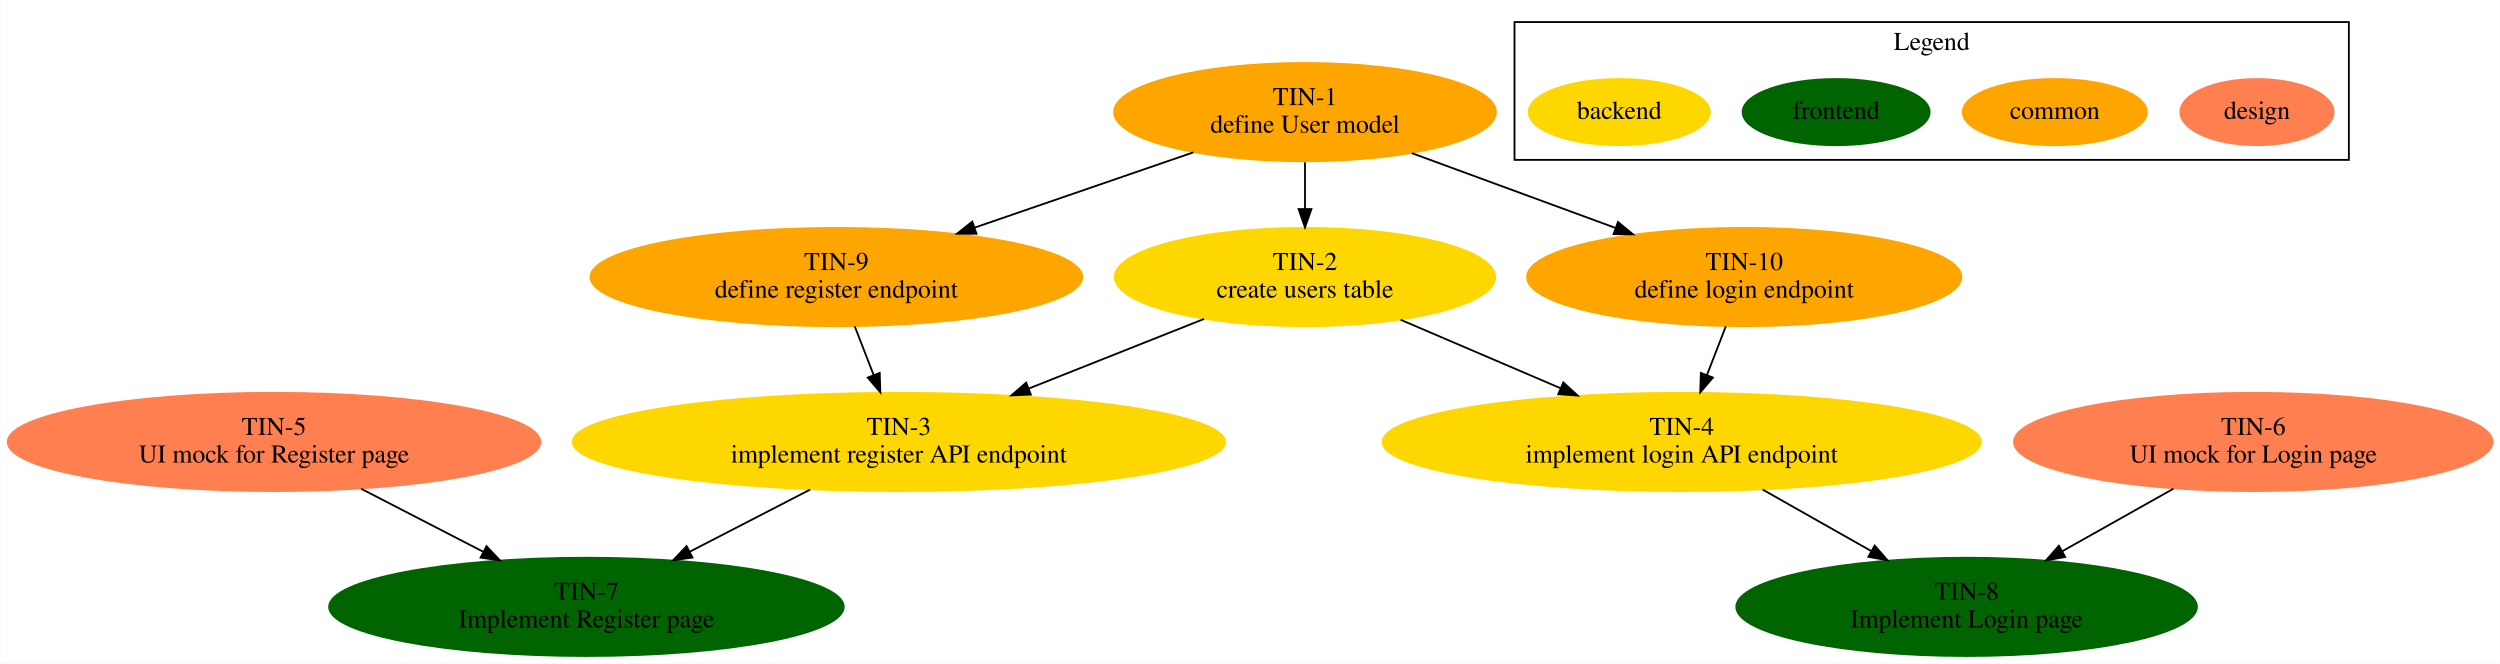
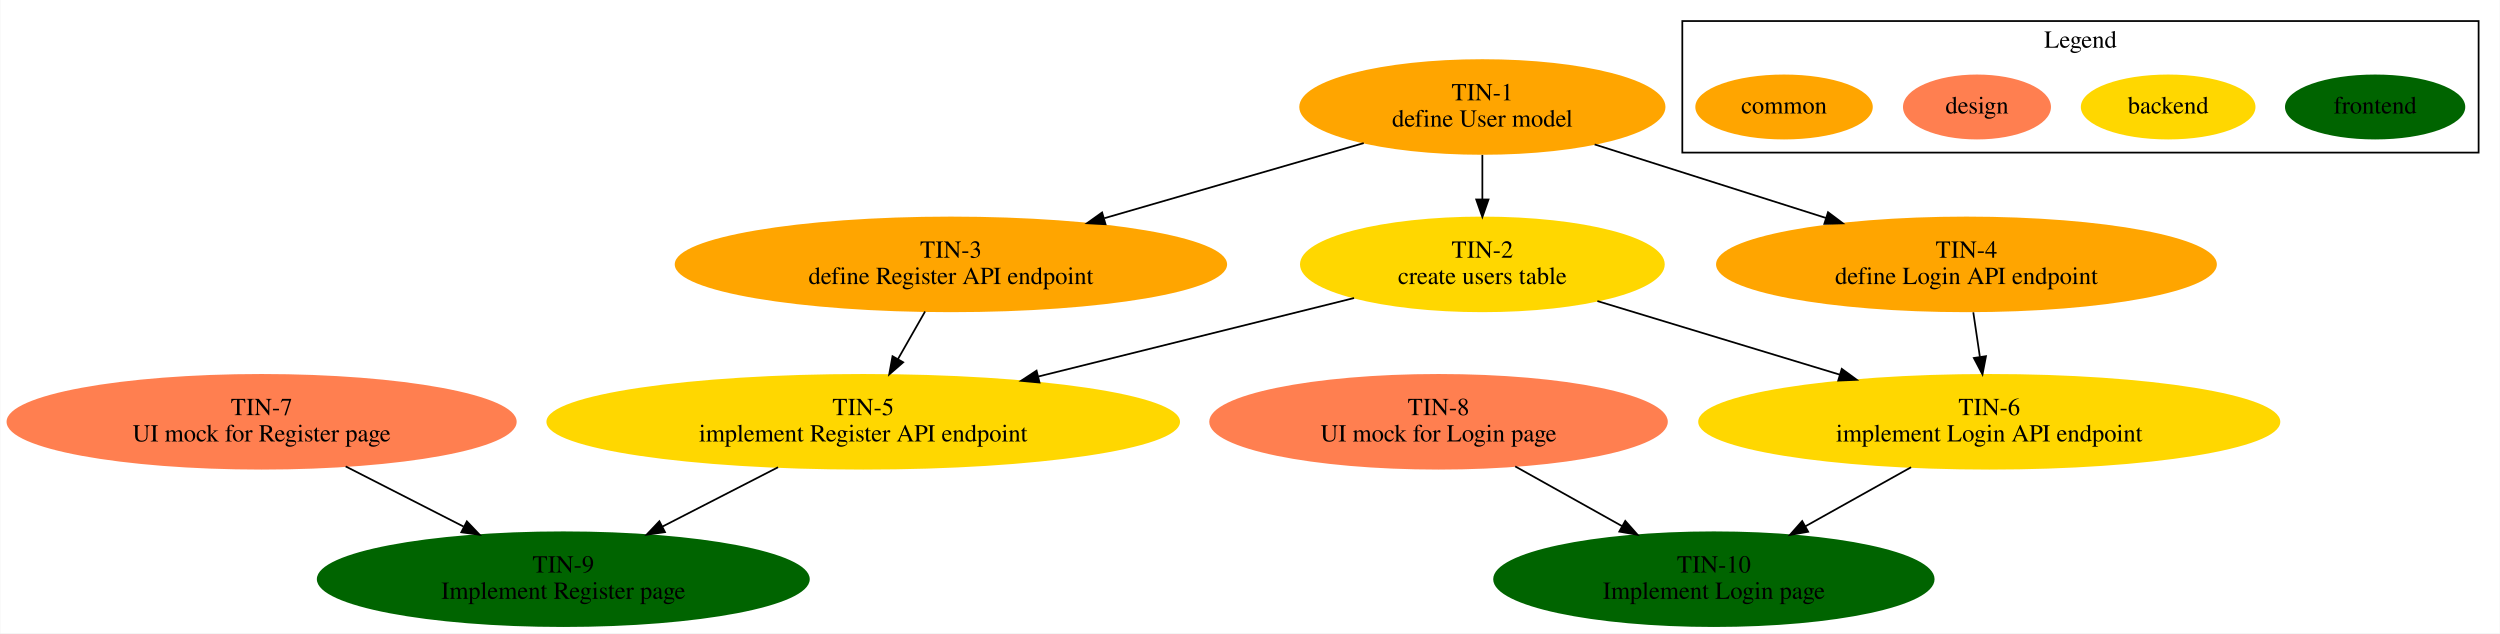
- <svg xmlns="http://www.w3.org/2000/svg" width="1360pt" height="361pt" viewBox="0.00 0.00 1360.06 361.09">
+ <svg xmlns="http://www.w3.org/2000/svg" width="1425pt" height="361pt" viewBox="0.00 0.00 1424.96 361.09">
  <g id="graph0" class="graph" transform="scale(1 1) rotate(0) translate(4 357.09)">
-     <polygon fill="white" stroke="transparent" points="-4,4 -4,-357.09 1356.06,-357.09 1356.06,4 -4,4" />
+     <polygon fill="white" stroke="transparent" points="-4,4 -4,-357.09 1420.96,-357.09 1420.96,4 -4,4" />
    <g id="clust1" class="cluster">
-       <polygon fill="none" stroke="black" points="819.96,-270.09 819.96,-345.09 1273.96,-345.09 1273.96,-270.09 819.96,-270.09" />
-       <text text-anchor="middle" x="1046.96" y="-329.89" font-family="Times,serif" font-size="14.00">Legend</text>
+       <polygon fill="none" stroke="black" points="954.96,-270.09 954.96,-345.09 1408.96,-345.09 1408.96,-270.09 954.96,-270.09" />
+       <text text-anchor="middle" x="1181.96" y="-329.89" font-family="Times,serif" font-size="14.00">Legend</text>
    </g>
    <g id="node1" class="node">
-       <ellipse fill="darkgreen" stroke="darkgreen" cx="1065.96" cy="-26.87" rx="125.32" ry="26.74" />
-       <text text-anchor="middle" x="1065.96" y="-30.67" font-family="Times,serif" font-size="14.00">TIN-8</text>
-       <text text-anchor="middle" x="1065.96" y="-15.67" font-family="Times,serif" font-size="14.00">Implement Login page</text>
+       <ellipse fill="orange" stroke="orange" cx="537.96" cy="-206.35" rx="156.96" ry="26.74" />
+       <text text-anchor="middle" x="537.96" y="-210.15" font-family="Times,serif" font-size="14.00">TIN-3</text>
+       <text text-anchor="middle" x="537.96" y="-195.15" font-family="Times,serif" font-size="14.00">define Register API endpoint</text>
+     </g>
+     <g id="node9" class="node">
+       <ellipse fill="gold" stroke="gold" cx="487.96" cy="-116.61" rx="180.12" ry="26.74" />
+       <text text-anchor="middle" x="487.96" y="-120.41" font-family="Times,serif" font-size="14.00">TIN-5</text>
+       <text text-anchor="middle" x="487.96" y="-105.41" font-family="Times,serif" font-size="14.00">implement Register API endpoint</text>
+     </g>
+     <g id="edge9" class="edge">
+       <path fill="none" stroke="black" d="M523.23,-179.5C518.39,-171.01 512.93,-161.43 507.77,-152.38" />
+       <polygon fill="black" stroke="black" points="510.75,-150.53 502.76,-143.58 504.67,-154 510.75,-150.53" />
    </g>
    <g id="node2" class="node">
-       <ellipse fill="gold" stroke="gold" cx="910.96" cy="-116.61" rx="162.77" ry="26.74" />
-       <text text-anchor="middle" x="910.96" y="-120.41" font-family="Times,serif" font-size="14.00">TIN-4</text>
-       <text text-anchor="middle" x="910.96" y="-105.41" font-family="Times,serif" font-size="14.00">implement login API endpoint</text>
+       <ellipse fill="coral" stroke="coral" cx="815.96" cy="-116.61" rx="130.22" ry="26.74" />
+       <text text-anchor="middle" x="815.96" y="-120.41" font-family="Times,serif" font-size="14.00">TIN-8</text>
+       <text text-anchor="middle" x="815.96" y="-105.41" font-family="Times,serif" font-size="14.00">UI mock for Login page</text>
+     </g>
+     <g id="node6" class="node">
+       <ellipse fill="darkgreen" stroke="darkgreen" cx="972.96" cy="-26.87" rx="125.32" ry="26.74" />
+       <text text-anchor="middle" x="972.96" y="-30.67" font-family="Times,serif" font-size="14.00">TIN-10</text>
+       <text text-anchor="middle" x="972.96" y="-15.67" font-family="Times,serif" font-size="14.00">Implement Login page</text>
+     </g>
+     <g id="edge5" class="edge">
+       <path fill="none" stroke="black" d="M859.69,-91.17C878.57,-80.62 900.82,-68.18 920.58,-57.14" />
+       <polygon fill="black" stroke="black" points="922.44,-60.11 929.46,-52.18 919.02,-54 922.44,-60.11" />
+     </g>
+     <g id="node3" class="node">
+       <ellipse fill="gold" stroke="gold" cx="840.96" cy="-206.35" rx="103.48" ry="26.74" />
+       <text text-anchor="middle" x="840.96" y="-210.15" font-family="Times,serif" font-size="14.00">TIN-2</text>
+       <text text-anchor="middle" x="840.96" y="-195.15" font-family="Times,serif" font-size="14.00">create users table</text>
+     </g>
+     <g id="edge8" class="edge">
+       <path fill="none" stroke="black" d="M767.82,-187.17C715.7,-174.22 645.02,-156.65 587.73,-142.41" />
+       <polygon fill="black" stroke="black" points="588.48,-138.99 577.93,-139.97 586.79,-145.78 588.48,-138.99" />
+     </g>
+     <g id="node10" class="node">
+       <ellipse fill="gold" stroke="gold" cx="1129.96" cy="-116.61" rx="165.43" ry="26.74" />
+       <text text-anchor="middle" x="1129.96" y="-120.41" font-family="Times,serif" font-size="14.00">TIN-6</text>
+       <text text-anchor="middle" x="1129.96" y="-105.41" font-family="Times,serif" font-size="14.00">implement Login API endpoint</text>
+     </g>
+     <g id="edge10" class="edge">
+       <path fill="none" stroke="black" d="M906.54,-185.44C947.5,-173.01 1000.66,-156.86 1044.85,-143.45" />
+       <polygon fill="black" stroke="black" points="1045.87,-146.8 1054.43,-140.54 1043.84,-140.1 1045.87,-146.8" />
+     </g>
+     <g id="node4" class="node">
+       <ellipse fill="coral" stroke="coral" cx="144.96" cy="-116.61" rx="144.91" ry="26.74" />
+       <text text-anchor="middle" x="144.96" y="-120.41" font-family="Times,serif" font-size="14.00">TIN-7</text>
+       <text text-anchor="middle" x="144.96" y="-105.41" font-family="Times,serif" font-size="14.00">UI mock for Register page</text>
+     </g>
+     <g id="node8" class="node">
+       <ellipse fill="darkgreen" stroke="darkgreen" cx="316.96" cy="-26.87" rx="140.01" ry="26.74" />
+       <text text-anchor="middle" x="316.96" y="-30.67" font-family="Times,serif" font-size="14.00">TIN-9</text>
+       <text text-anchor="middle" x="316.96" y="-15.67" font-family="Times,serif" font-size="14.00">Implement Register page</text>
+     </g>
+     <g id="edge7" class="edge">
+       <path fill="none" stroke="black" d="M192.87,-91.17C213.74,-80.52 238.37,-67.96 260.16,-56.84" />
+       <polygon fill="black" stroke="black" points="261.98,-59.84 269.3,-52.18 258.8,-53.61 261.98,-59.84" />
+     </g>
+     <g id="node5" class="node">
+       <ellipse fill="orange" stroke="orange" cx="1116.96" cy="-206.35" rx="142.26" ry="26.74" />
+       <text text-anchor="middle" x="1116.96" y="-210.15" font-family="Times,serif" font-size="14.00">TIN-4</text>
+       <text text-anchor="middle" x="1116.96" y="-195.15" font-family="Times,serif" font-size="14.00">define Login API endpoint</text>
+     </g>
+     <g id="edge11" class="edge">
+       <path fill="none" stroke="black" d="M1120.86,-179.03C1122.04,-171.06 1123.36,-162.17 1124.61,-153.68" />
+       <polygon fill="black" stroke="black" points="1128.1,-154.02 1126.1,-143.61 1121.18,-152.99 1128.1,-154.02" />
+     </g>
+     <g id="node7" class="node">
+       <ellipse fill="orange" stroke="orange" cx="840.96" cy="-296.09" rx="103.89" ry="26.74" />
+       <text text-anchor="middle" x="840.96" y="-299.89" font-family="Times,serif" font-size="14.00">TIN-1</text>
+       <text text-anchor="middle" x="840.96" y="-284.89" font-family="Times,serif" font-size="14.00">define User model</text>
    </g>
    <g id="edge1" class="edge">
-       <path fill="none" stroke="black" d="M954.96,-90.7C973.35,-80.29 994.85,-68.12 1014.01,-57.27" />
-       <polygon fill="black" stroke="black" points="1015.94,-60.21 1022.92,-52.23 1012.49,-54.11 1015.94,-60.21" />
+       <path fill="none" stroke="black" d="M773.33,-275.51C729.7,-262.87 672.5,-246.31 625.41,-232.68" />
+       <polygon fill="black" stroke="black" points="626.11,-229.23 615.53,-229.81 624.16,-235.96 626.11,-229.23" />
    </g>
-     <g id="node3" class="node">
-       <ellipse fill="orange" stroke="orange" cx="450.96" cy="-206.35" rx="133.79" ry="26.74" />
-       <text text-anchor="middle" x="450.96" y="-210.15" font-family="Times,serif" font-size="14.00">TIN-9</text>
-       <text text-anchor="middle" x="450.96" y="-195.15" font-family="Times,serif" font-size="14.00">define register endpoint</text>
-     </g>
-     <g id="node10" class="node">
-       <ellipse fill="gold" stroke="gold" cx="484.96" cy="-116.61" rx="177.47" ry="26.74" />
-       <text text-anchor="middle" x="484.96" y="-120.41" font-family="Times,serif" font-size="14.00">TIN-3</text>
-       <text text-anchor="middle" x="484.96" y="-105.41" font-family="Times,serif" font-size="14.00">implement register API endpoint</text>
-     </g>
-     <g id="edge11" class="edge">
-       <path fill="none" stroke="black" d="M460.97,-179.5C464.2,-171.18 467.82,-161.82 471.26,-152.95" />
-       <polygon fill="black" stroke="black" points="474.54,-154.17 474.89,-143.58 468.02,-151.64 474.54,-154.17" />
-     </g>
-     <g id="node4" class="node">
-       <ellipse fill="gold" stroke="gold" cx="705.96" cy="-206.35" rx="103.48" ry="26.74" />
-       <text text-anchor="middle" x="705.96" y="-210.15" font-family="Times,serif" font-size="14.00">TIN-2</text>
-       <text text-anchor="middle" x="705.96" y="-195.15" font-family="Times,serif" font-size="14.00">create users table</text>
+     <g id="edge2" class="edge">
+       <path fill="none" stroke="black" d="M840.96,-268.77C840.96,-260.8 840.96,-251.91 840.96,-243.42" />
+       <polygon fill="black" stroke="black" points="844.46,-243.35 840.96,-233.35 837.46,-243.35 844.46,-243.35" />
    </g>
    <g id="edge3" class="edge">
-       <path fill="none" stroke="black" d="M757.95,-183.1C784.38,-171.78 816.78,-157.92 844.96,-145.86" />
-       <polygon fill="black" stroke="black" points="846.52,-149 854.33,-141.85 843.76,-142.56 846.52,-149" />
+       <path fill="none" stroke="black" d="M904.97,-274.74C944.27,-262.25 994.93,-246.14 1036.87,-232.81" />
+       <polygon fill="black" stroke="black" points="1038.04,-236.11 1046.51,-229.75 1035.92,-229.44 1038.04,-236.11" />
    </g>
-     <g id="edge10" class="edge">
-       <path fill="none" stroke="black" d="M651.04,-183.55C622.2,-172.1 586.52,-157.93 555.63,-145.67" />
-       <polygon fill="black" stroke="black" points="556.79,-142.37 546.21,-141.93 554.21,-148.87 556.79,-142.37" />
-     </g>
-     <g id="node5" class="node">
-       <ellipse fill="coral" stroke="coral" cx="1221.96" cy="-116.61" rx="130.22" ry="26.74" />
-       <text text-anchor="middle" x="1221.96" y="-120.41" font-family="Times,serif" font-size="14.00">TIN-6</text>
-       <text text-anchor="middle" x="1221.96" y="-105.41" font-family="Times,serif" font-size="14.00">UI mock for Login page</text>
-     </g>
-     <g id="edge2" class="edge">
-       <path fill="none" stroke="black" d="M1178.5,-91.17C1159.74,-80.62 1137.63,-68.18 1118,-57.14" />
-       <polygon fill="black" stroke="black" points="1119.61,-54.03 1109.18,-52.18 1116.18,-60.13 1119.61,-54.03" />
-     </g>
-     <g id="node6" class="node">
-       <ellipse fill="darkgreen" stroke="darkgreen" cx="314.96" cy="-26.87" rx="140.01" ry="26.74" />
-       <text text-anchor="middle" x="314.96" y="-30.67" font-family="Times,serif" font-size="14.00">TIN-7</text>
-       <text text-anchor="middle" x="314.96" y="-15.67" font-family="Times,serif" font-size="14.00">Implement Register page</text>
-     </g>
-     <g id="node7" class="node">
-       <ellipse fill="coral" stroke="coral" cx="144.96" cy="-116.61" rx="144.91" ry="26.74" />
-       <text text-anchor="middle" x="144.96" y="-120.41" font-family="Times,serif" font-size="14.00">TIN-5</text>
-       <text text-anchor="middle" x="144.96" y="-105.41" font-family="Times,serif" font-size="14.00">UI mock for Register page</text>
-     </g>
-     <g id="edge8" class="edge">
-       <path fill="none" stroke="black" d="M192.31,-91.17C212.94,-80.52 237.28,-67.96 258.82,-56.84" />
-       <polygon fill="black" stroke="black" points="260.58,-59.88 267.86,-52.18 257.36,-53.66 260.58,-59.88" />
-     </g>
-     <g id="node8" class="node">
-       <ellipse fill="orange" stroke="orange" cx="944.96" cy="-206.35" rx="118.17" ry="26.74" />
-       <text text-anchor="middle" x="944.96" y="-210.15" font-family="Times,serif" font-size="14.00">TIN-10</text>
-       <text text-anchor="middle" x="944.96" y="-195.15" font-family="Times,serif" font-size="14.00">define login endpoint</text>
+     <g id="edge6" class="edge">
+       <path fill="none" stroke="black" d="M439.41,-90.7C418.85,-80.15 394.76,-67.79 373.4,-56.83" />
+       <polygon fill="black" stroke="black" points="374.94,-53.69 364.44,-52.23 371.74,-59.91 374.94,-53.69" />
    </g>
    <g id="edge4" class="edge">
-       <path fill="none" stroke="black" d="M934.94,-179.5C931.72,-171.18 928.09,-161.82 924.65,-152.95" />
-       <polygon fill="black" stroke="black" points="927.9,-151.64 921.02,-143.58 921.37,-154.17 927.9,-151.64" />
-     </g>
-     <g id="node9" class="node">
-       <ellipse fill="orange" stroke="orange" cx="705.96" cy="-296.09" rx="103.89" ry="26.74" />
-       <text text-anchor="middle" x="705.96" y="-299.89" font-family="Times,serif" font-size="14.00">TIN-1</text>
-       <text text-anchor="middle" x="705.96" y="-284.89" font-family="Times,serif" font-size="14.00">define User model</text>
-     </g>
-     <g id="edge5" class="edge">
-       <path fill="none" stroke="black" d="M645.2,-274.19C609.49,-261.9 564.04,-246.26 526.08,-233.2" />
-       <polygon fill="black" stroke="black" points="527.2,-229.88 516.61,-229.94 524.92,-236.5 527.2,-229.88" />
-     </g>
-     <g id="edge6" class="edge">
-       <path fill="none" stroke="black" d="M705.96,-268.77C705.96,-260.8 705.96,-251.91 705.96,-243.42" />
-       <polygon fill="black" stroke="black" points="709.46,-243.35 705.96,-233.35 702.46,-243.35 709.46,-243.35" />
-     </g>
-     <g id="edge9" class="edge">
-       <path fill="none" stroke="black" d="M764.12,-273.74C797.46,-261.5 839.54,-246.05 874.72,-233.13" />
-       <polygon fill="black" stroke="black" points="876.27,-236.3 884.45,-229.56 873.86,-229.72 876.27,-236.3" />
-     </g>
-     <g id="edge7" class="edge">
-       <path fill="none" stroke="black" d="M436.7,-90.7C416.25,-80.15 392.3,-67.79 371.07,-56.83" />
-       <polygon fill="black" stroke="black" points="372.65,-53.71 362.16,-52.23 369.44,-59.93 372.65,-53.71" />
+       <path fill="none" stroke="black" d="M1085.39,-90.7C1066.6,-80.2 1044.6,-67.91 1025.06,-56.99" />
+       <polygon fill="black" stroke="black" points="1026.72,-53.91 1016.28,-52.08 1023.31,-60.02 1026.72,-53.91" />
    </g>
    <g id="node11" class="node">
-       <ellipse fill="coral" stroke="coral" cx="1223.96" cy="-296.09" rx="41.69" ry="18" />
-       <text text-anchor="middle" x="1223.96" y="-292.39" font-family="Times,serif" font-size="14.00">design</text>
+       <ellipse fill="darkgreen" stroke="darkgreen" cx="1349.96" cy="-296.09" rx="50.89" ry="18" />
+       <text text-anchor="middle" x="1349.96" y="-292.39" font-family="Times,serif" font-size="14.00">frontend</text>
    </g>
    <g id="node12" class="node">
-       <ellipse fill="orange" stroke="orange" cx="1113.96" cy="-296.09" rx="50.09" ry="18" />
-       <text text-anchor="middle" x="1113.96" y="-292.39" font-family="Times,serif" font-size="14.00">common</text>
+       <ellipse fill="gold" stroke="gold" cx="1231.96" cy="-296.09" rx="49.29" ry="18" />
+       <text text-anchor="middle" x="1231.96" y="-292.39" font-family="Times,serif" font-size="14.00">backend</text>
    </g>
    <g id="node13" class="node">
-       <ellipse fill="darkgreen" stroke="darkgreen" cx="994.96" cy="-296.09" rx="50.89" ry="18" />
-       <text text-anchor="middle" x="994.96" y="-292.39" font-family="Times,serif" font-size="14.00">frontend</text>
+       <ellipse fill="coral" stroke="coral" cx="1122.96" cy="-296.09" rx="41.69" ry="18" />
+       <text text-anchor="middle" x="1122.96" y="-292.39" font-family="Times,serif" font-size="14.00">design</text>
    </g>
    <g id="node14" class="node">
-       <ellipse fill="gold" stroke="gold" cx="876.96" cy="-296.09" rx="49.29" ry="18" />
-       <text text-anchor="middle" x="876.96" y="-292.39" font-family="Times,serif" font-size="14.00">backend</text>
+       <ellipse fill="orange" stroke="orange" cx="1012.96" cy="-296.09" rx="50.09" ry="18" />
+       <text text-anchor="middle" x="1012.96" y="-292.39" font-family="Times,serif" font-size="14.00">common</text>
    </g>
  </g>
</svg>
